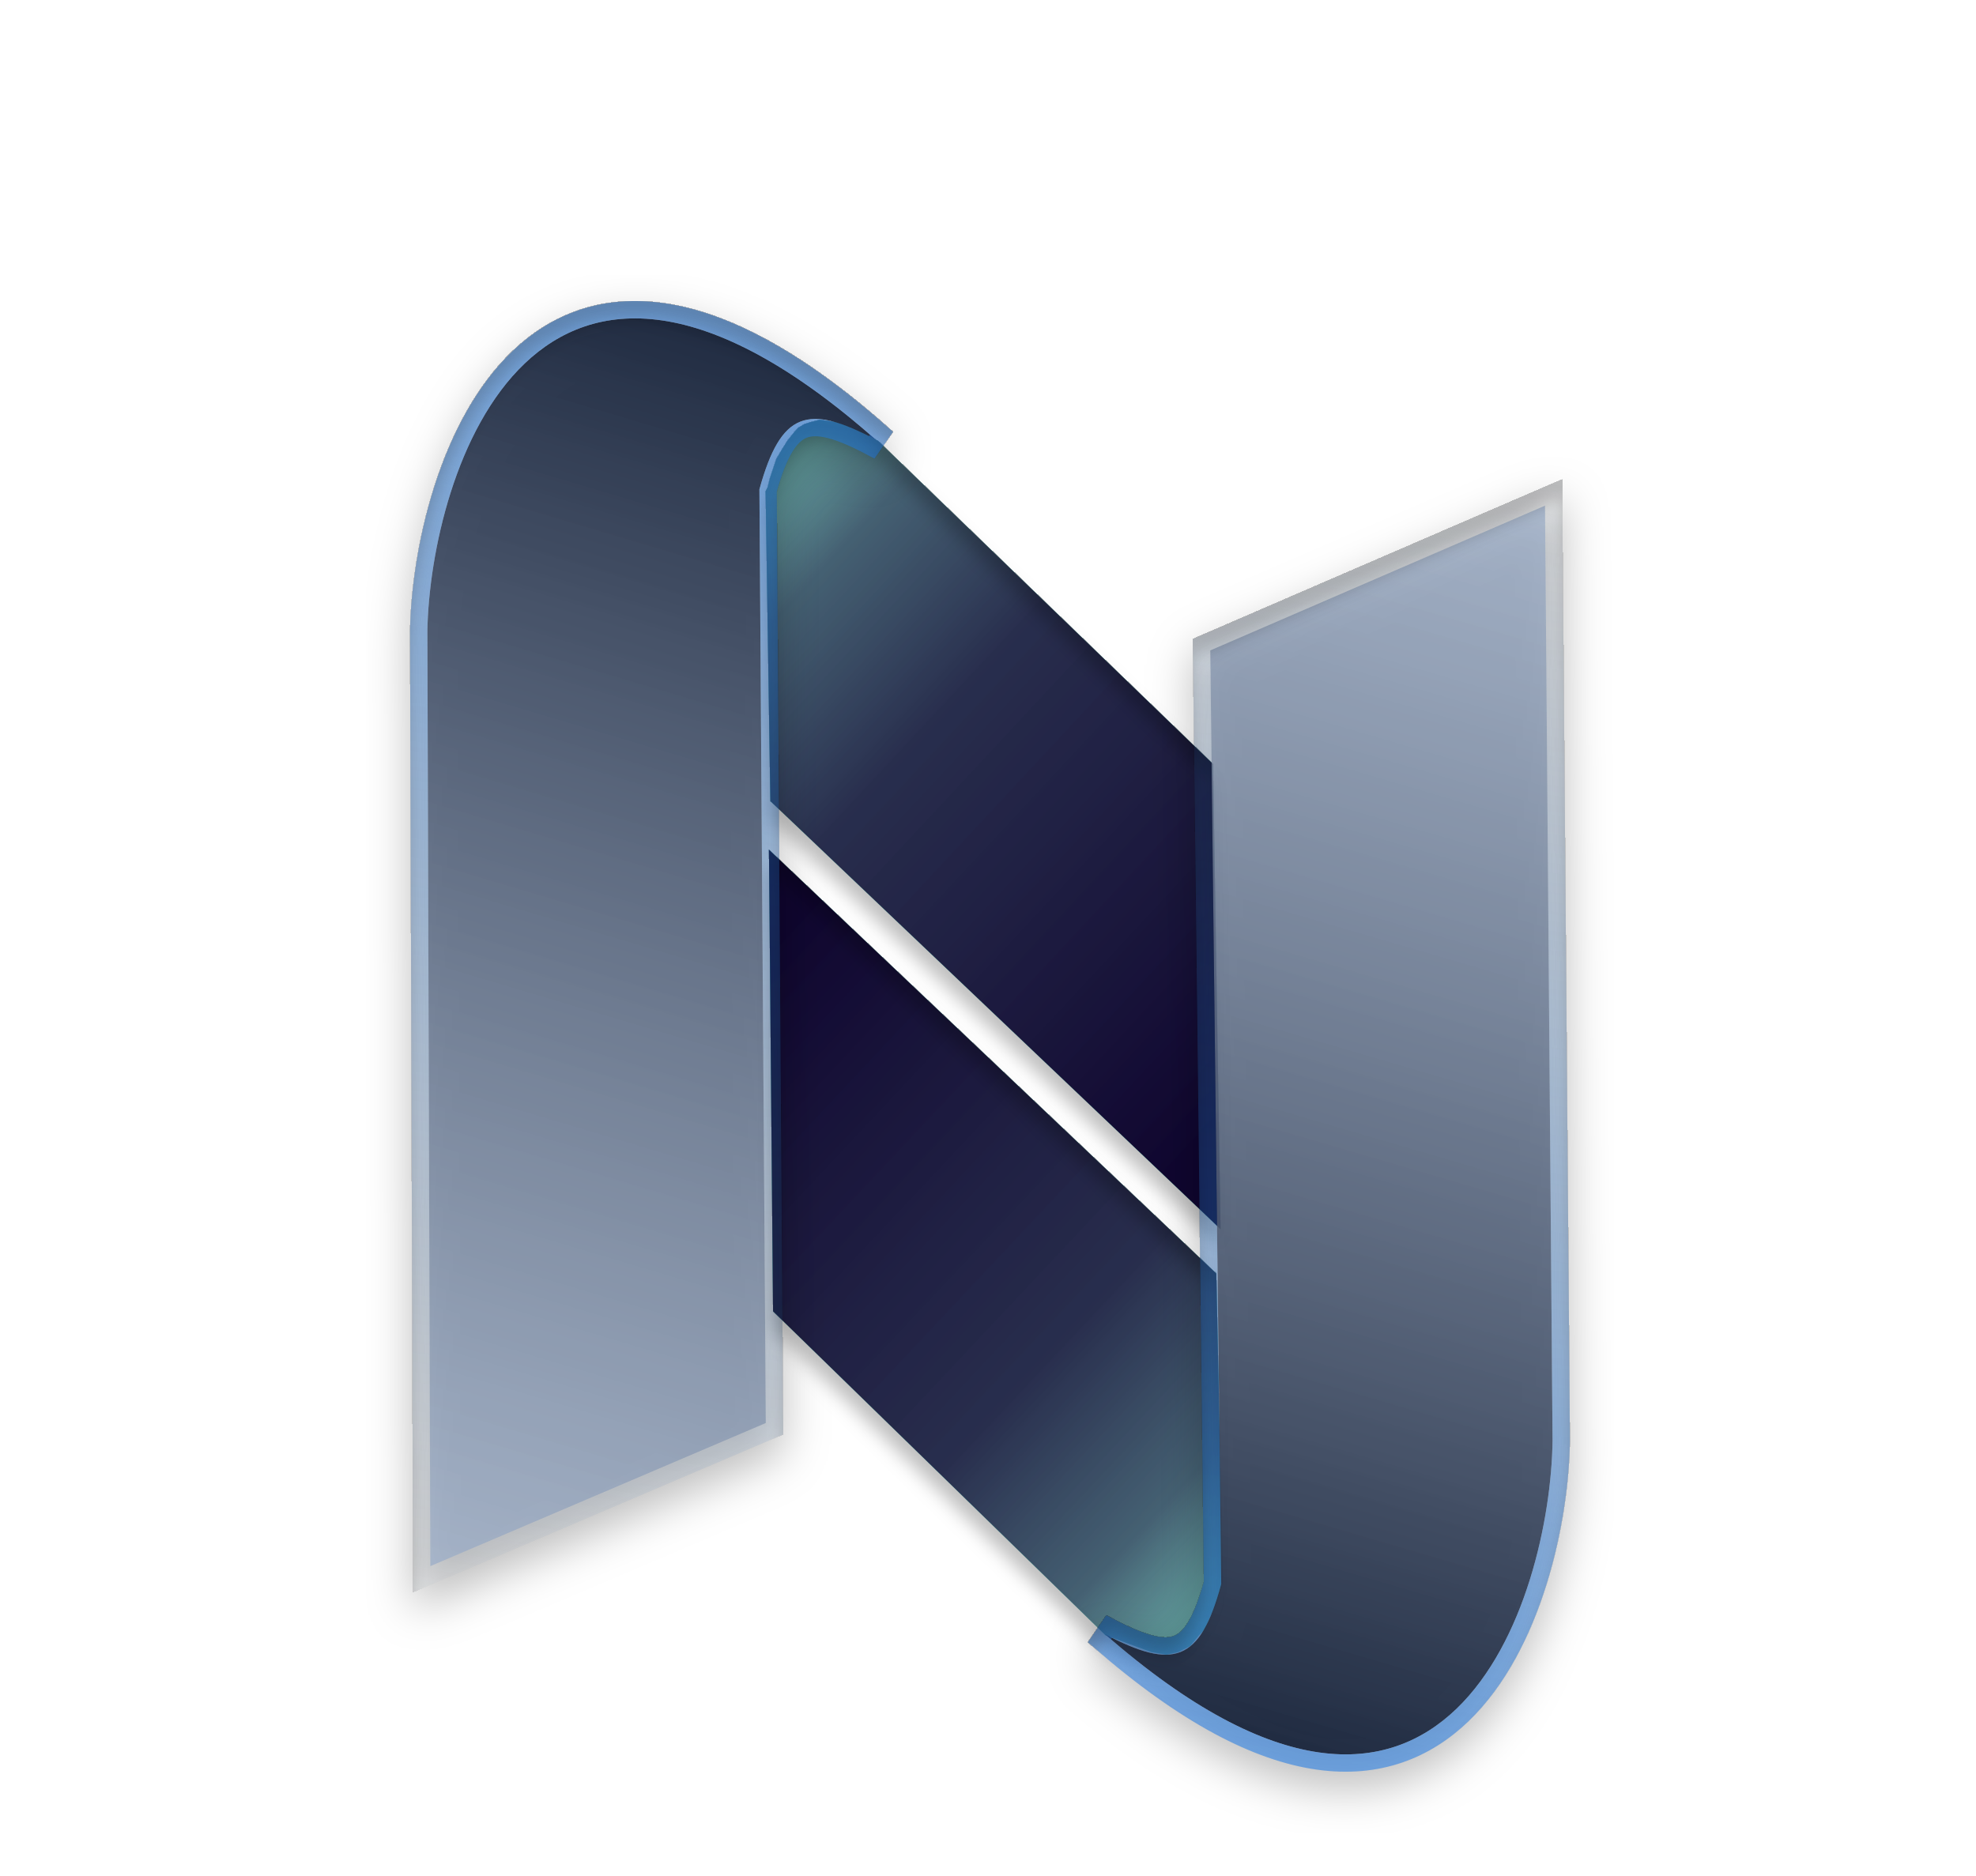
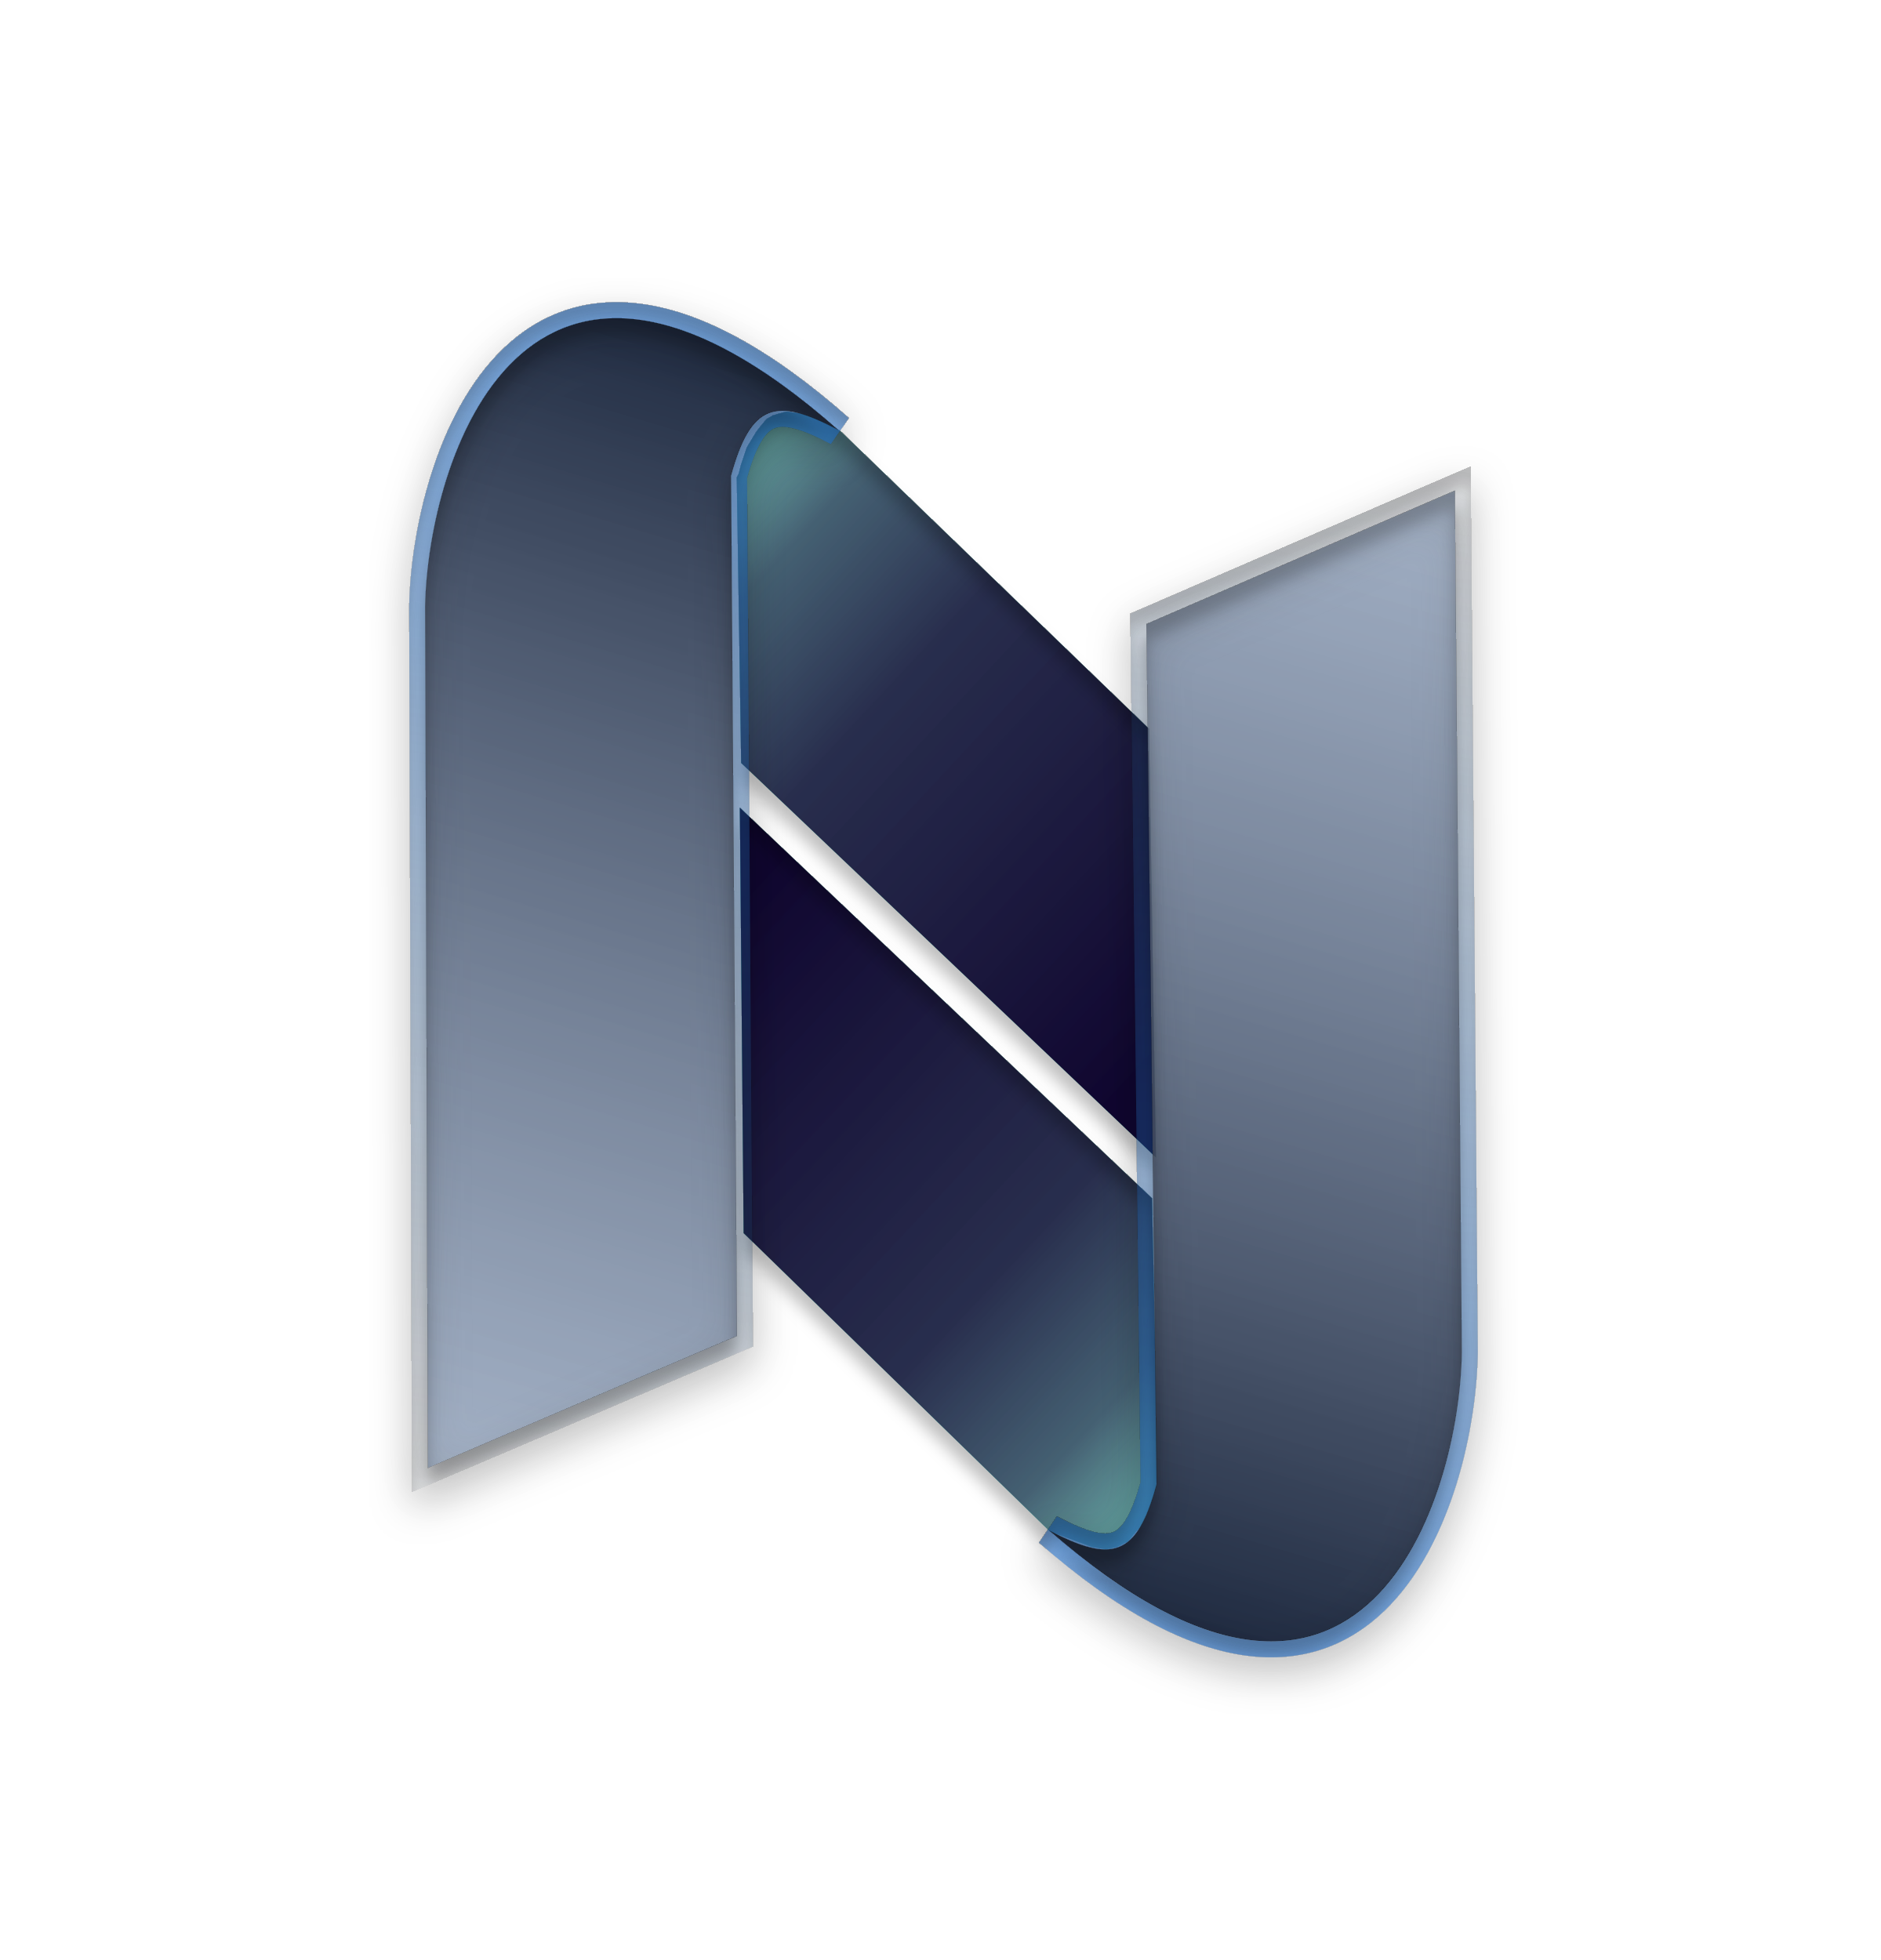
- <svg xmlns="http://www.w3.org/2000/svg" width="456" height="433" viewBox="0 0 456 433" fill="none">
+ <svg xmlns="http://www.w3.org/2000/svg" width="471" height="491" viewBox="0 0 471 491" fill="none">
  <g filter="url(#filter0_di)">
-     <path fill-rule="evenodd" clip-rule="evenodd" d="M193.182 97.451L189.182 96.907L187.182 97.407L185.682 97.88L184.182 98.766L183.182 99.907L181.682 101.795L180.682 103.407L179.182 105.907L178.682 107.407L178.182 108.907L177.682 110.407L177.182 112.407L176.682 113.407L177.778 184.907L281.659 283.704L279.923 176.351L202.664 101.795L196.953 98.766L193.182 97.451Z" fill="#43D9B8" />
-     <path fill-rule="evenodd" clip-rule="evenodd" d="M193.182 97.451L189.182 96.907L187.182 97.407L185.682 97.88L184.182 98.766L183.182 99.907L181.682 101.795L180.682 103.407L179.182 105.907L178.682 107.407L178.182 108.907L177.682 110.407L177.182 112.407L176.682 113.407L177.778 184.907L281.659 283.704L279.923 176.351L202.664 101.795L196.953 98.766L193.182 97.451Z" fill="url(#paint0_linear)" />
+     <path fill-rule="evenodd" clip-rule="evenodd" d="M201.057 103.675L197.057 103.131L195.057 103.631L193.557 104.103L192.057 104.99L191.057 106.131L189.557 108.019L188.557 109.631L187.057 112.131L186.557 113.631L186.057 115.131L185.557 116.631L185.057 118.631L184.557 119.631L185.653 191.131L289.534 289.927L287.798 182.575L210.539 108.019L204.828 104.99L201.057 103.675Z" fill="#43D9B8" />
+     <path fill-rule="evenodd" clip-rule="evenodd" d="M201.057 103.675L197.057 103.131L195.057 103.631L193.557 104.103L192.057 104.99L191.057 106.131L189.557 108.019L188.557 109.631L187.057 112.131L186.557 113.631L186.057 115.131L185.557 116.631L185.057 118.631L184.557 119.631L185.653 191.131L289.534 289.927L287.798 182.575L210.539 108.019L204.828 104.99L201.057 103.675Z" fill="url(#paint0_linear)" />
  </g>
  <g filter="url(#filter1_di)">
-     <path fill-rule="evenodd" clip-rule="evenodd" d="M255.119 377.447L265.682 381.316L269.182 381.908L271.884 381.316L274.682 379.908L276.682 377.447L278.182 375.908L279.182 373.408L280.682 370.408L281.682 366.908L282.182 365.408L280.682 293.965L177.457 196.145L178.4 302.677L255.119 377.447Z" fill="#43D9B8" />
-     <path fill-rule="evenodd" clip-rule="evenodd" d="M255.119 377.447L265.682 381.316L269.182 381.908L271.884 381.316L274.682 379.908L276.682 377.447L278.182 375.908L279.182 373.408L280.682 370.408L281.682 366.908L282.182 365.408L280.682 293.965L177.457 196.145L178.4 302.677L255.119 377.447Z" fill="url(#paint1_linear)" />
+     <path fill-rule="evenodd" clip-rule="evenodd" d="M262.994 383.671L273.557 387.54L277.057 388.131L279.759 387.54L282.557 386.131L284.557 383.671L286.057 382.131L287.057 379.631L288.557 376.631L289.557 373.131L290.057 371.631L288.557 300.188L185.332 202.368L186.275 308.901L262.994 383.671Z" fill="#43D9B8" />
+     <path fill-rule="evenodd" clip-rule="evenodd" d="M262.994 383.671L273.557 387.54L277.057 388.131L279.759 387.54L282.557 386.131L284.557 383.671L286.057 382.131L287.057 379.631L288.557 376.631L289.557 373.131L290.057 371.631L288.557 300.188L185.332 202.368L186.275 308.901L262.994 383.671Z" fill="url(#paint1_linear)" />
  </g>
  <g filter="url(#filter2_di)">
-     <path d="M358.282 332.551L356.541 116.712L279.29 150.125L281.82 365.623C276.917 383.746 270.702 385.435 255.018 377.215C334.085 446.34 357.784 368.865 358.282 332.551Z" fill="url(#paint2_linear)" />
-     <path d="M358.541 116.697L358.517 113.679L355.746 114.877L278.495 148.29L277.274 148.818L277.29 150.148L279.816 365.367C278.632 369.694 277.402 372.915 276.045 375.221C274.673 377.554 273.244 378.827 271.715 379.442C270.175 380.062 268.237 380.133 265.617 379.48C262.982 378.823 259.818 377.473 255.947 375.444L253.702 378.72C273.611 396.126 290.268 404.518 304.16 406.485C318.168 408.468 329.161 403.887 337.501 395.864C345.77 387.909 351.384 376.63 354.965 365.167C358.553 353.684 360.156 341.84 360.283 332.579L360.283 332.557L360.283 332.535L358.541 116.697Z" stroke="url(#paint3_linear)" stroke-opacity="0.57" stroke-width="4" />
+     <path d="M366.157 338.774L364.416 122.936L287.165 156.348L289.694 371.846C284.792 389.969 278.577 391.658 262.893 383.438C341.96 452.563 365.659 375.088 366.157 338.774Z" fill="url(#paint2_linear)" />
  </g>
  <g filter="url(#filter3_di)">
-     <path d="M98.624 145.65L99.305 361.495L176.719 328.463L175.248 112.955C180.24 94.856 186.464 93.198 202.107 101.495C123.38 31.982 99.301 109.339 98.624 145.65Z" fill="url(#paint4_linear)" />
-     <path d="M97.304 361.501L97.314 364.519L100.09 363.334L177.505 330.302L178.728 329.78L178.719 328.449L177.251 113.221C178.456 108.899 179.702 105.685 181.07 103.385C182.454 101.059 183.889 99.793 185.421 99.185C186.964 98.573 188.902 98.511 191.519 99.178C194.151 99.848 197.308 101.213 201.169 103.261L203.43 99.996C183.607 82.493 166.991 74.019 153.109 71.983C139.111 69.931 128.096 74.459 119.716 82.441C111.409 90.354 105.739 101.605 102.101 113.051C98.457 124.517 96.797 136.352 96.624 145.613L96.624 145.634L96.624 145.656L97.304 361.501Z" stroke="url(#paint5_linear)" stroke-opacity="0.57" stroke-width="4" />
+     <path fill-rule="evenodd" clip-rule="evenodd" d="M368.368 116.868L370.158 338.787L370.158 338.83C370.028 348.274 368.398 360.31 364.75 371.987C361.114 383.624 355.365 395.253 346.763 403.528C338.018 411.941 326.423 416.765 311.755 414.688C297.32 412.644 280.311 403.978 260.26 386.448L264.75 379.896C268.572 381.899 271.57 383.163 273.975 383.763C276.351 384.355 277.826 384.219 278.843 383.81C279.838 383.41 280.968 382.517 282.196 380.43C283.397 378.388 284.547 375.445 285.688 371.331L283.133 153.734L368.368 116.868ZM289.694 371.846C286.269 384.511 282.201 389.15 274.71 387.99C271.481 387.491 267.616 385.914 262.893 383.438C266.384 386.49 269.766 389.256 273.044 391.752C344.007 445.803 365.681 373.485 366.157 338.774L364.416 122.936L287.165 156.348L289.694 371.846Z" fill="url(#paint3_linear)" fill-opacity="0.57" />
+   </g>
+   <g filter="url(#filter4_di)">
+     <path d="M106.499 151.874L107.179 367.718L184.594 334.686L183.123 119.178C188.114 101.08 194.338 99.421 209.981 107.718C131.255 38.205 107.175 115.563 106.499 151.874Z" fill="url(#paint4_linear)" />
+   </g>
+   <g filter="url(#filter5_di)">
+     <path fill-rule="evenodd" clip-rule="evenodd" d="M103.198 373.766L102.498 151.842L102.499 151.798C102.675 142.355 104.364 130.328 108.07 118.668C111.763 107.05 117.569 95.449 126.211 87.216C134.997 78.847 146.616 74.079 161.274 76.228C175.698 78.343 192.665 87.093 212.629 104.721L208.107 111.251C204.295 109.229 201.303 107.951 198.901 107.339C196.528 106.735 195.053 106.863 194.034 107.268C193.037 107.663 191.902 108.55 190.664 110.631C189.453 112.667 188.288 115.605 187.128 119.713L188.612 337.32L103.198 373.766ZM183.123 119.178C186.611 106.53 190.701 101.911 198.187 103.108C201.413 103.623 205.27 105.219 209.981 107.718C206.506 104.649 203.137 101.867 199.872 99.354C129.175 44.955 107.146 117.166 106.499 151.874L107.179 367.718L184.594 334.686L183.123 119.178Z" fill="url(#paint5_linear)" fill-opacity="0.57" />
  </g>
  <defs>
-     <filter id="filter0_di" x="143.236" y="75.898" width="180.184" height="238.084" filterUnits="userSpaceOnUse" color-interpolation-filters="sRGB">
+     <filter id="filter0_di" x="151.111" y="82.122" width="180.184" height="238.084" filterUnits="userSpaceOnUse" color-interpolation-filters="sRGB">
      <feFlood flood-opacity="0" result="BackgroundImageFix" />
      <feColorMatrix in="SourceAlpha" type="matrix" values="0 0 0 0 0 0 0 0 0 0 0 0 0 0 0 0 0 0 127 0" />
      <feOffset dy="4" />
      <feGaussianBlur stdDeviation="2" />
      <feColorMatrix type="matrix" values="0 0 0 0 0 0 0 0 0 0 0 0 0 0 0 0 0 0 0.25 0" />
      <feBlend mode="normal" in2="BackgroundImageFix" result="effect1_dropShadow" />
      <feBlend mode="normal" in="SourceGraphic" in2="effect1_dropShadow" result="shape" />
      <feColorMatrix in="SourceAlpha" type="matrix" values="0 0 0 0 0 0 0 0 0 0 0 0 0 0 0 0 0 0 127 0" result="hardAlpha" />
      <feOffset dy="4" />
      <feGaussianBlur stdDeviation="2" />
      <feComposite in2="hardAlpha" operator="arithmetic" k2="-1" k3="1" />
      <feColorMatrix type="matrix" values="0 0 0 0 0 0 0 0 0 0 0 0 0 0 0 0 0 0 0.25 0" />
      <feBlend mode="normal" in2="shape" result="effect2_innerShadow" />
    </filter>
-     <filter id="filter1_di" x="173.457" y="196.145" width="112.725" height="193.763" filterUnits="userSpaceOnUse" color-interpolation-filters="sRGB">
+     <filter id="filter1_di" x="181.332" y="202.368" width="112.725" height="193.763" filterUnits="userSpaceOnUse" color-interpolation-filters="sRGB">
      <feFlood flood-opacity="0" result="BackgroundImageFix" />
      <feColorMatrix in="SourceAlpha" type="matrix" values="0 0 0 0 0 0 0 0 0 0 0 0 0 0 0 0 0 0 127 0" />
      <feOffset dy="4" />
      <feGaussianBlur stdDeviation="2" />
      <feColorMatrix type="matrix" values="0 0 0 0 0 0 0 0 0 0 0 0 0 0 0 0 0 0 0.25 0" />
      <feBlend mode="normal" in2="BackgroundImageFix" result="effect1_dropShadow" />
      <feBlend mode="normal" in="SourceGraphic" in2="effect1_dropShadow" result="shape" />
      <feColorMatrix in="SourceAlpha" type="matrix" values="0 0 0 0 0 0 0 0 0 0 0 0 0 0 0 0 0 0 127 0" result="hardAlpha" />
      <feOffset dy="4" />
      <feGaussianBlur stdDeviation="2" />
      <feComposite in2="hardAlpha" operator="arithmetic" k2="-1" k3="1" />
      <feColorMatrix type="matrix" values="0 0 0 0 0 0 0 0 0 0 0 0 0 0 0 0 0 0 0.25 0" />
      <feBlend mode="normal" in2="shape" result="effect2_innerShadow" />
    </filter>
-     <filter id="filter2_di" x="242.385" y="104.645" width="129.898" height="318.301" filterUnits="userSpaceOnUse" color-interpolation-filters="sRGB">
+     <filter id="filter2_di" x="252.893" y="116.936" width="123.264" height="308.234" filterUnits="userSpaceOnUse" color-interpolation-filters="sRGB">
      <feFlood flood-opacity="0" result="BackgroundImageFix" />
      <feColorMatrix in="SourceAlpha" type="matrix" values="0 0 0 0 0 0 0 0 0 0 0 0 0 0 0 0 0 0 127 0" />
      <feOffset dy="4" />
      <feGaussianBlur stdDeviation="5" />
      <feColorMatrix type="matrix" values="0 0 0 0 0 0 0 0 0 0 0 0 0 0 0 0 0 0 0.25 0" />
      <feBlend mode="normal" in2="BackgroundImageFix" result="effect1_dropShadow" />
      <feBlend mode="normal" in="SourceGraphic" in2="effect1_dropShadow" result="shape" />
      <feColorMatrix in="SourceAlpha" type="matrix" values="0 0 0 0 0 0 0 0 0 0 0 0 0 0 0 0 0 0 127 0" result="hardAlpha" />
      <feOffset dy="4" />
      <feGaussianBlur stdDeviation="2" />
      <feComposite in2="hardAlpha" operator="arithmetic" k2="-1" k3="1" />
      <feColorMatrix type="matrix" values="0 0 0 0 0 0 0 0 0 0 0 0 0 0 0 0 0 0 0.25 0" />
      <feBlend mode="normal" in2="shape" result="effect2_innerShadow" />
    </filter>
-     <filter id="filter3_di" x="84.623" y="63.491" width="130.131" height="318.052" filterUnits="userSpaceOnUse" color-interpolation-filters="sRGB">
+     <filter id="filter3_di" x="250.26" y="110.868" width="129.898" height="318.301" filterUnits="userSpaceOnUse" color-interpolation-filters="sRGB">
      <feFlood flood-opacity="0" result="BackgroundImageFix" />
      <feColorMatrix in="SourceAlpha" type="matrix" values="0 0 0 0 0 0 0 0 0 0 0 0 0 0 0 0 0 0 127 0" />
      <feOffset dy="4" />
      <feGaussianBlur stdDeviation="5" />
      <feColorMatrix type="matrix" values="0 0 0 0 0 0 0 0 0 0 0 0 0 0 0 0 0 0 0.25 0" />
      <feBlend mode="normal" in2="BackgroundImageFix" result="effect1_dropShadow" />
      <feBlend mode="normal" in="SourceGraphic" in2="effect1_dropShadow" result="shape" />
      <feColorMatrix in="SourceAlpha" type="matrix" values="0 0 0 0 0 0 0 0 0 0 0 0 0 0 0 0 0 0 127 0" result="hardAlpha" />
      <feOffset dy="4" />
      <feGaussianBlur stdDeviation="2" />
      <feComposite in2="hardAlpha" operator="arithmetic" k2="-1" k3="1" />
      <feColorMatrix type="matrix" values="0 0 0 0 0 0 0 0 0 0 0 0 0 0 0 0 0 0 0.25 0" />
      <feBlend mode="normal" in2="shape" result="effect2_innerShadow" />
    </filter>
-     <linearGradient id="paint0_linear" x1="294.122" y1="246.342" x2="115.748" y2="80.232" gradientUnits="userSpaceOnUse">
+     <filter id="filter4_di" x="96.499" y="73.714" width="123.482" height="308.004" filterUnits="userSpaceOnUse" color-interpolation-filters="sRGB">
+       <feFlood flood-opacity="0" result="BackgroundImageFix" />
+       <feColorMatrix in="SourceAlpha" type="matrix" values="0 0 0 0 0 0 0 0 0 0 0 0 0 0 0 0 0 0 127 0" />
+       <feOffset dy="4" />
+       <feGaussianBlur stdDeviation="5" />
+       <feColorMatrix type="matrix" values="0 0 0 0 0 0 0 0 0 0 0 0 0 0 0 0 0 0 0.25 0" />
+       <feBlend mode="normal" in2="BackgroundImageFix" result="effect1_dropShadow" />
+       <feBlend mode="normal" in="SourceGraphic" in2="effect1_dropShadow" result="shape" />
+       <feColorMatrix in="SourceAlpha" type="matrix" values="0 0 0 0 0 0 0 0 0 0 0 0 0 0 0 0 0 0 127 0" result="hardAlpha" />
+       <feOffset dy="4" />
+       <feGaussianBlur stdDeviation="2" />
+       <feComposite in2="hardAlpha" operator="arithmetic" k2="-1" k3="1" />
+       <feColorMatrix type="matrix" values="0 0 0 0 0 0 0 0 0 0 0 0 0 0 0 0 0 0 0.25 0" />
+       <feBlend mode="normal" in2="shape" result="effect2_innerShadow" />
+     </filter>
+     <filter id="filter5_di" x="92.498" y="69.714" width="130.131" height="318.052" filterUnits="userSpaceOnUse" color-interpolation-filters="sRGB">
+       <feFlood flood-opacity="0" result="BackgroundImageFix" />
+       <feColorMatrix in="SourceAlpha" type="matrix" values="0 0 0 0 0 0 0 0 0 0 0 0 0 0 0 0 0 0 127 0" />
+       <feOffset dy="4" />
+       <feGaussianBlur stdDeviation="5" />
+       <feColorMatrix type="matrix" values="0 0 0 0 0 0 0 0 0 0 0 0 0 0 0 0 0 0 0.25 0" />
+       <feBlend mode="normal" in2="BackgroundImageFix" result="effect1_dropShadow" />
+       <feBlend mode="normal" in="SourceGraphic" in2="effect1_dropShadow" result="shape" />
+       <feColorMatrix in="SourceAlpha" type="matrix" values="0 0 0 0 0 0 0 0 0 0 0 0 0 0 0 0 0 0 127 0" result="hardAlpha" />
+       <feOffset dy="4" />
+       <feGaussianBlur stdDeviation="2" />
+       <feComposite in2="hardAlpha" operator="arithmetic" k2="-1" k3="1" />
+       <feColorMatrix type="matrix" values="0 0 0 0 0 0 0 0 0 0 0 0 0 0 0 0 0 0 0.25 0" />
+       <feBlend mode="normal" in2="shape" result="effect2_innerShadow" />
+     </filter>
+     <linearGradient id="paint0_linear" x1="301.997" y1="252.565" x2="123.623" y2="86.455" gradientUnits="userSpaceOnUse">
      <stop stop-color="#0F052F" />
      <stop offset="0.458" stop-color="#251C42" stop-opacity="0.908" />
      <stop offset="0.635" stop-color="#453D5E" stop-opacity="0.775" />
      <stop offset="1" stop-color="white" stop-opacity="0" />
    </linearGradient>
-     <linearGradient id="paint1_linear" x1="163.277" y1="232.349" x2="341.834" y2="400.084" gradientUnits="userSpaceOnUse">
+     <linearGradient id="paint1_linear" x1="171.152" y1="238.573" x2="349.709" y2="406.308" gradientUnits="userSpaceOnUse">
      <stop stop-color="#0F052F" />
      <stop offset="0.458" stop-color="#251C42" stop-opacity="0.908" />
      <stop offset="0.635" stop-color="#453D5E" stop-opacity="0.775" />
      <stop offset="1" stop-color="white" stop-opacity="0" />
    </linearGradient>
-     <linearGradient id="paint2_linear" x1="274.125" y1="400.777" x2="360.247" y2="106.812" gradientUnits="userSpaceOnUse">
+     <linearGradient id="paint2_linear" x1="282" y1="407" x2="368.122" y2="113.036" gradientUnits="userSpaceOnUse">
      <stop stop-color="#1E293F" />
      <stop offset="1" stop-color="#9EB1CD" stop-opacity="0.73" />
    </linearGradient>
-     <linearGradient id="paint3_linear" x1="298.125" y1="415.777" x2="346.257" y2="97.797" gradientUnits="userSpaceOnUse">
+     <linearGradient id="paint3_linear" x1="306" y1="422" x2="354.131" y2="104.02" gradientUnits="userSpaceOnUse">
      <stop stop-color="#1C79E7" />
      <stop offset="1" stop-color="#3F78BB" stop-opacity="0" />
    </linearGradient>
-     <linearGradient id="paint4_linear" x1="183.115" y1="77.839" x2="95.55" y2="371.377" gradientUnits="userSpaceOnUse">
+     <linearGradient id="paint4_linear" x1="190.99" y1="84.062" x2="103.425" y2="377.6" gradientUnits="userSpaceOnUse">
      <stop stop-color="#1E293F" />
      <stop offset="1" stop-color="#9EB1CD" stop-opacity="0.73" />
    </linearGradient>
-     <linearGradient id="paint5_linear" x1="159.189" y1="62.721" x2="109.496" y2="380.461" gradientUnits="userSpaceOnUse">
+     <linearGradient id="paint5_linear" x1="167.064" y1="68.945" x2="117.371" y2="386.684" gradientUnits="userSpaceOnUse">
      <stop stop-color="#1C79E7" />
      <stop offset="1" stop-color="#3F78BB" stop-opacity="0" />
    </linearGradient>
  </defs>
</svg>
